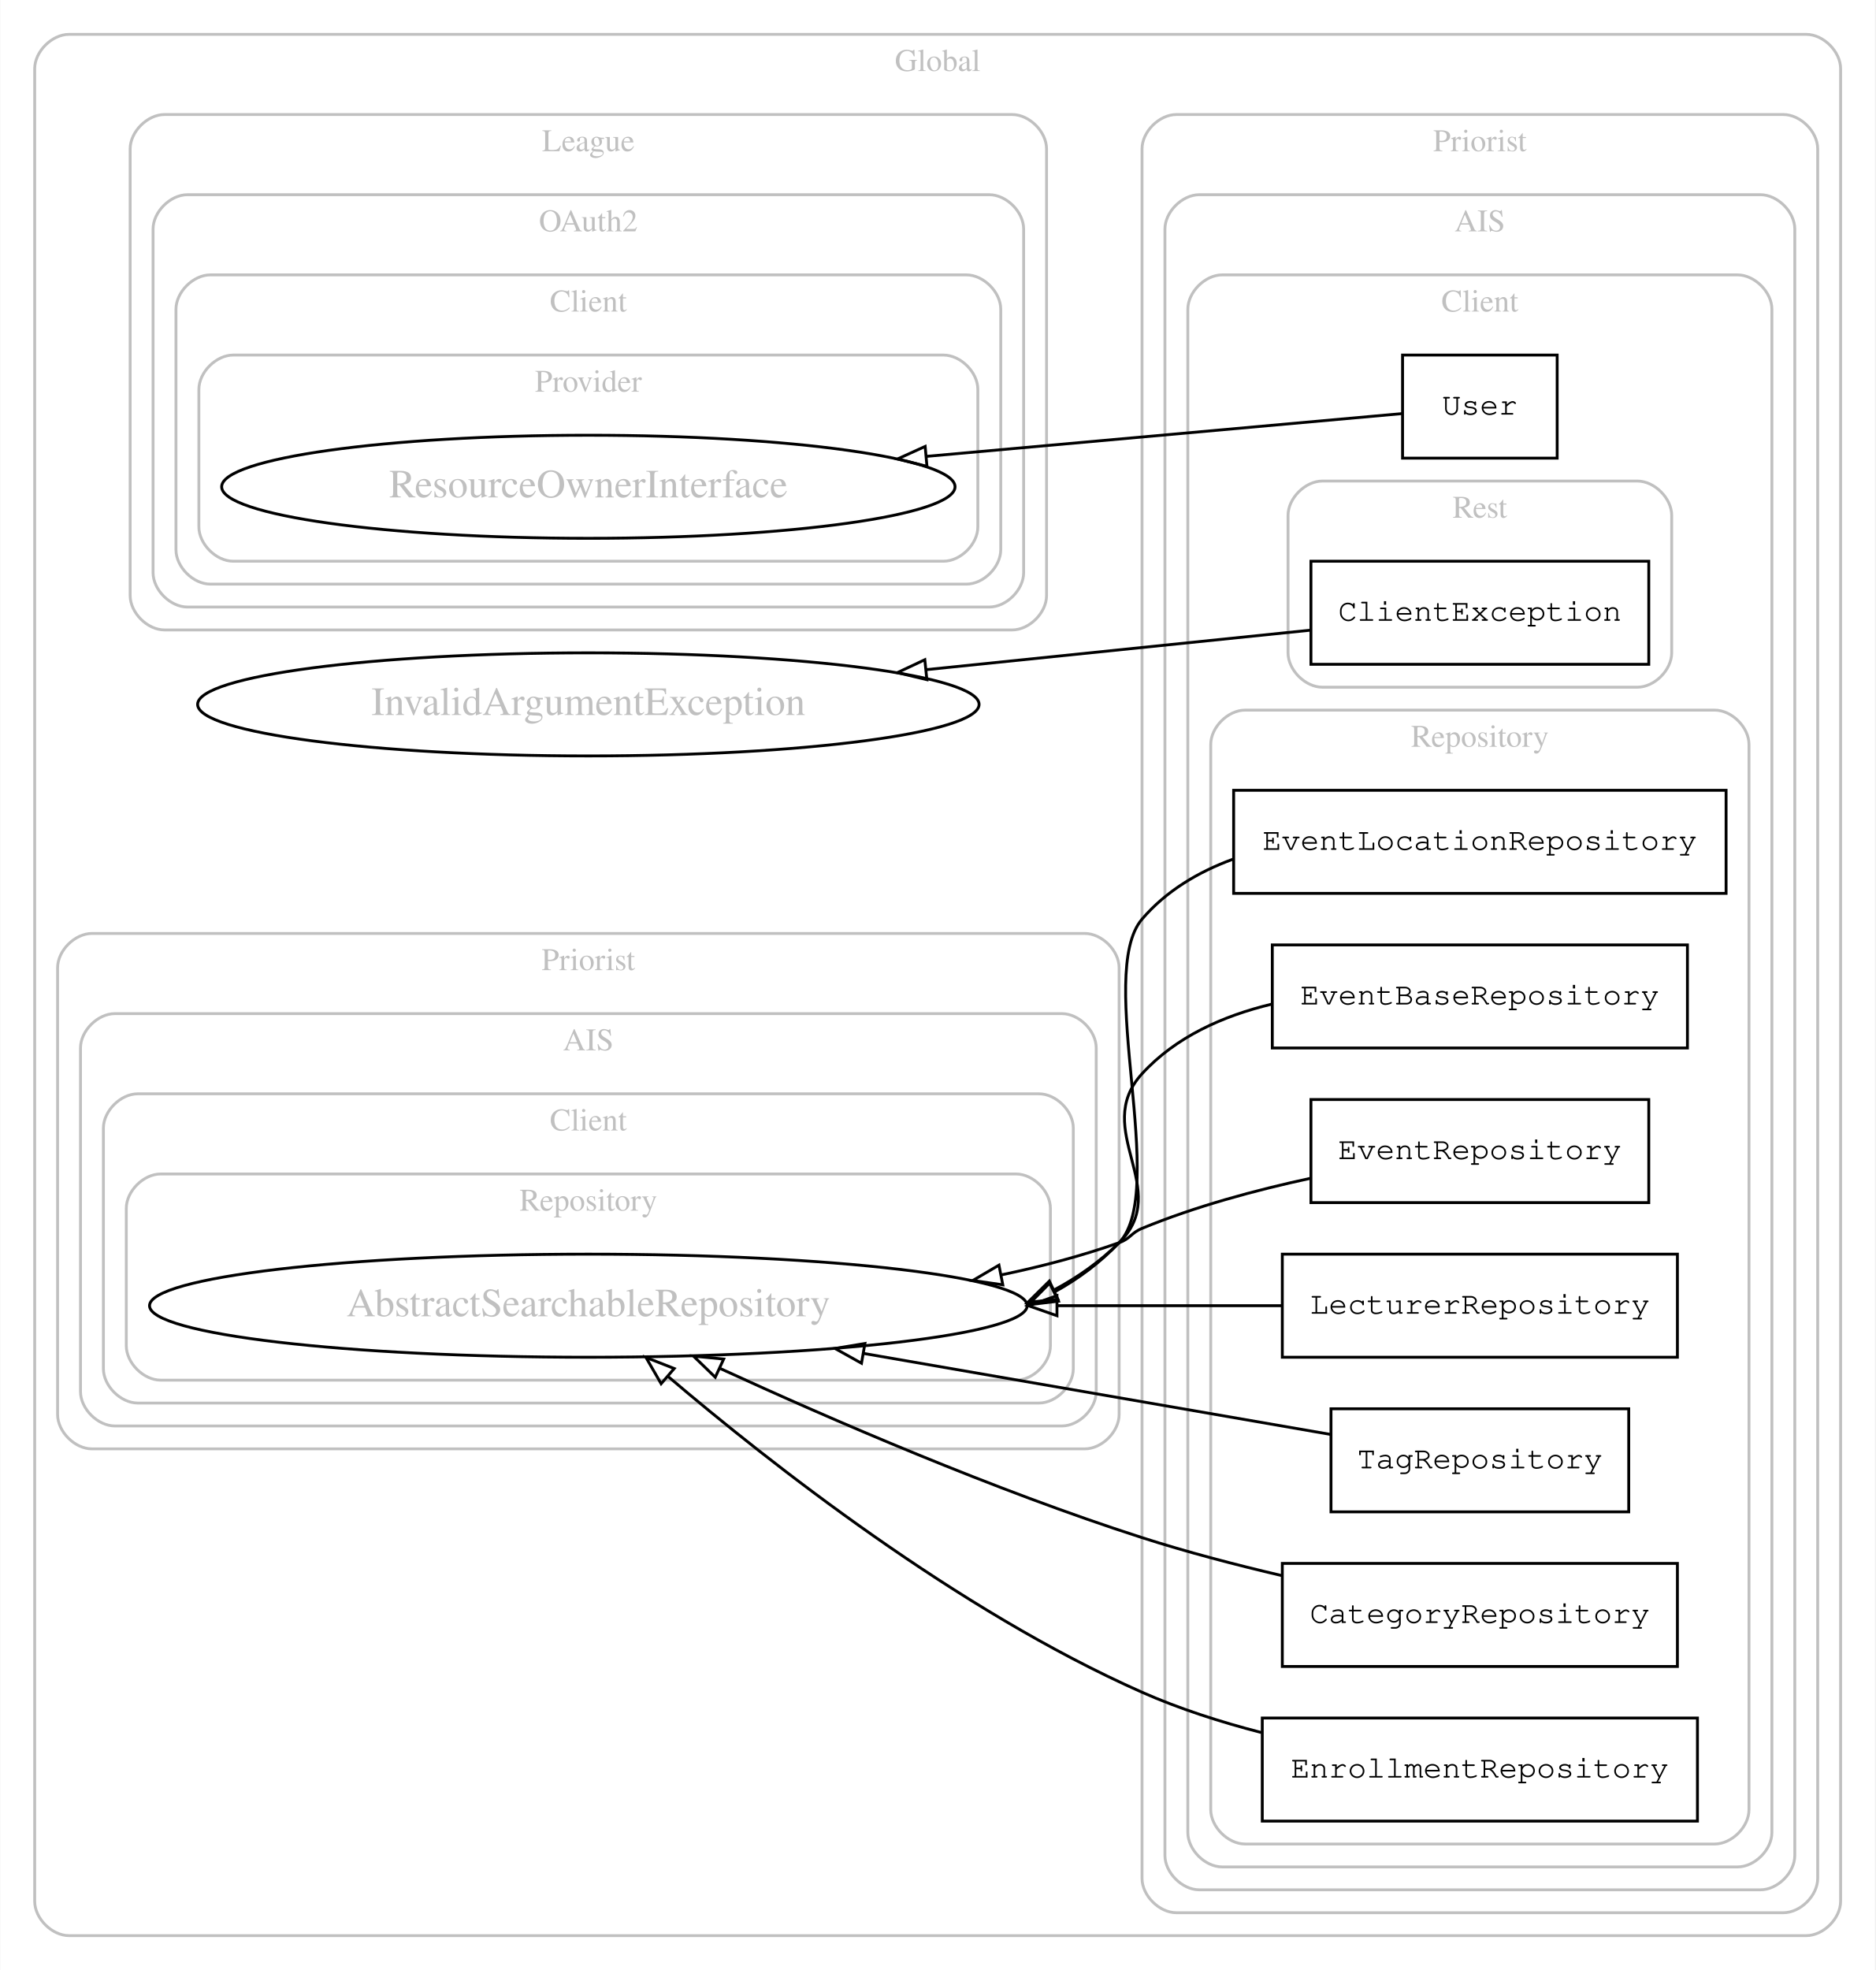
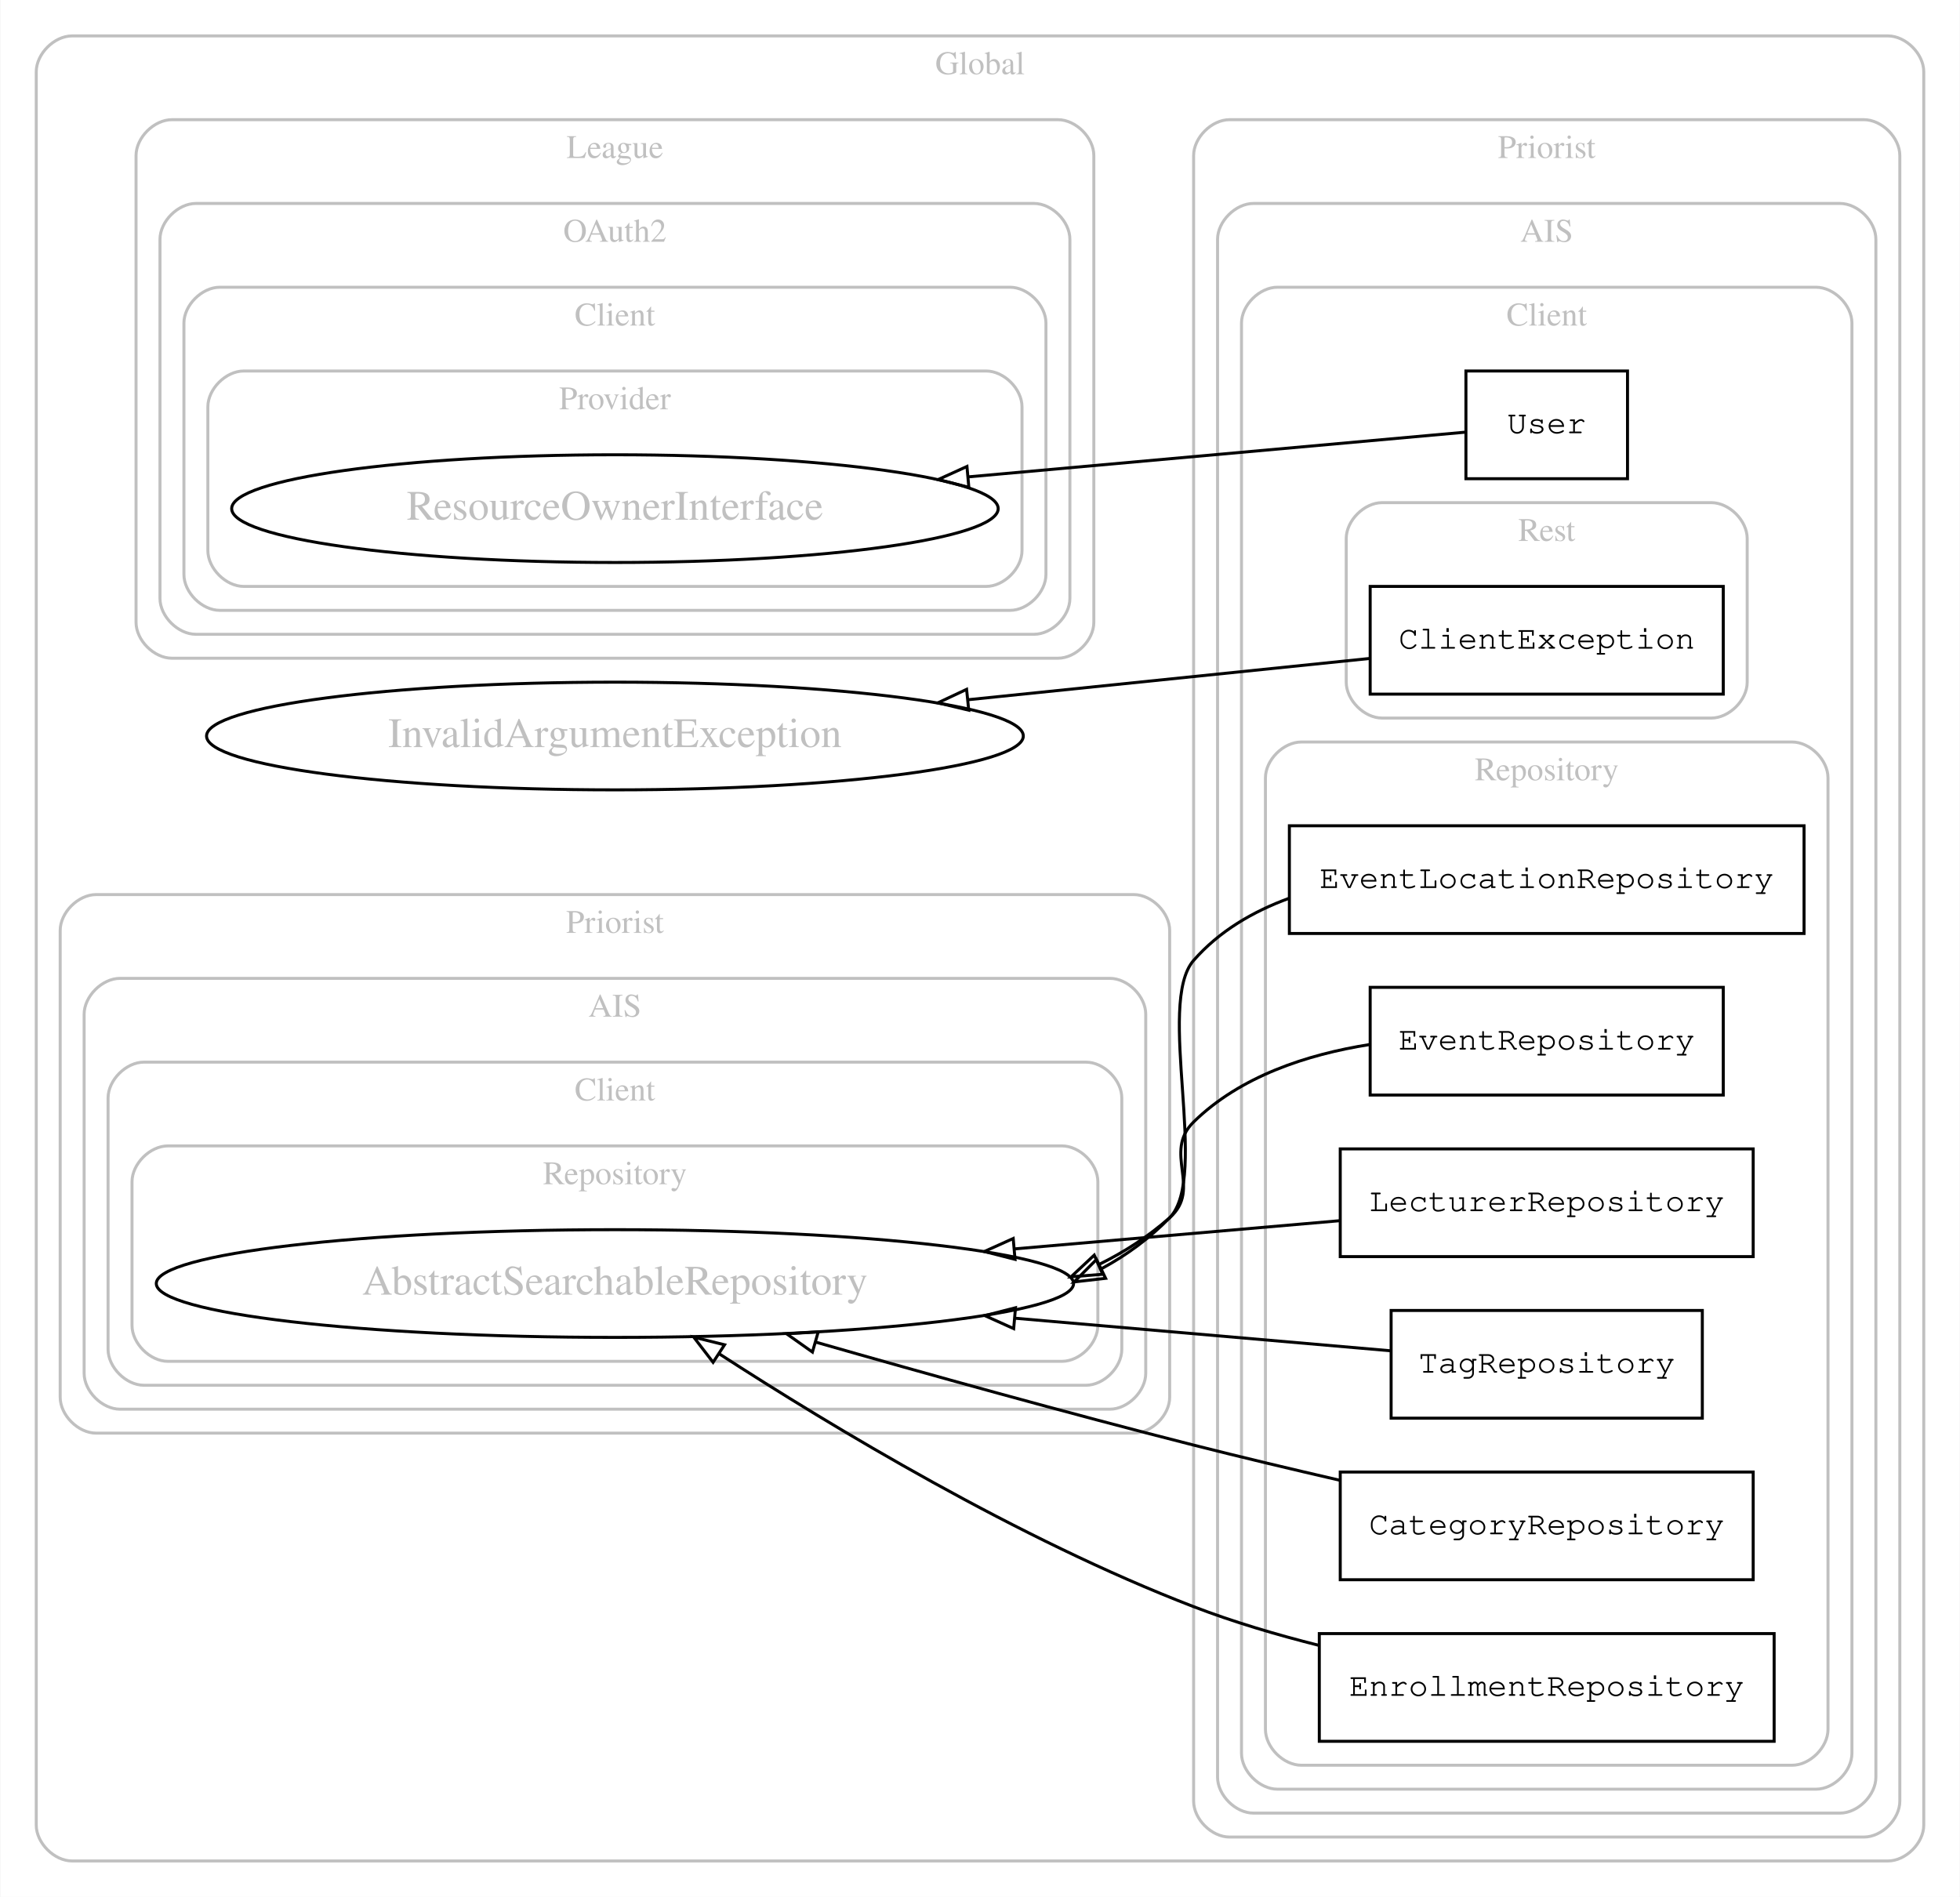
- <svg xmlns="http://www.w3.org/2000/svg" width="655pt" height="688pt" viewBox="0.00 0.00 654.77 688.00">
-   <g id="graph0" class="graph" transform="scale(1 1) rotate(0) translate(4 684)">
-     <polygon fill="#ffffff" stroke="transparent" points="-4,4 -4,-684 650.773,-684 650.773,4 -4,4" />
+ <svg xmlns="http://www.w3.org/2000/svg" width="655pt" height="634pt" viewBox="0.00 0.00 654.77 634.00">
+   <g id="graph0" class="graph" transform="scale(1 1) rotate(0) translate(4 630)">
+     <polygon fill="#ffffff" stroke="transparent" points="-4,4 -4,-630 650.773,-630 650.773,4 -4,4" />
    <g id="clust1" class="cluster">
-       <path fill="none" stroke="#c0c0c0" d="M20,-8C20,-8 626.773,-8 626.773,-8 632.773,-8 638.773,-14 638.773,-20 638.773,-20 638.773,-660 638.773,-660 638.773,-666 632.773,-672 626.773,-672 626.773,-672 20,-672 20,-672 14,-672 8,-666 8,-660 8,-660 8,-20 8,-20 8,-14 14,-8 20,-8" />
-       <text text-anchor="middle" x="323.386" y="-659.2" font-family="Times,serif" font-size="11.00" fill="#c0c0c0">Global</text>
+       <path fill="none" stroke="#c0c0c0" d="M20,-8C20,-8 626.773,-8 626.773,-8 632.773,-8 638.773,-14 638.773,-20 638.773,-20 638.773,-606 638.773,-606 638.773,-612 632.773,-618 626.773,-618 626.773,-618 20,-618 20,-618 14,-618 8,-612 8,-606 8,-606 8,-20 8,-20 8,-14 14,-8 20,-8" />
+       <text text-anchor="middle" x="323.386" y="-605.2" font-family="Times,serif" font-size="11.00" fill="#c0c0c0">Global</text>
    </g>
    <g id="clust2" class="cluster">
-       <path fill="none" stroke="#c0c0c0" d="M406.773,-16C406.773,-16 618.773,-16 618.773,-16 624.773,-16 630.773,-22 630.773,-28 630.773,-28 630.773,-632 630.773,-632 630.773,-638 624.773,-644 618.773,-644 618.773,-644 406.773,-644 406.773,-644 400.773,-644 394.773,-638 394.773,-632 394.773,-632 394.773,-28 394.773,-28 394.773,-22 400.773,-16 406.773,-16" />
-       <text text-anchor="middle" x="512.773" y="-631.2" font-family="Times,serif" font-size="11.00" fill="#c0c0c0">Priorist</text>
+       <path fill="none" stroke="#c0c0c0" d="M406.773,-16C406.773,-16 618.773,-16 618.773,-16 624.773,-16 630.773,-22 630.773,-28 630.773,-28 630.773,-578 630.773,-578 630.773,-584 624.773,-590 618.773,-590 618.773,-590 406.773,-590 406.773,-590 400.773,-590 394.773,-584 394.773,-578 394.773,-578 394.773,-28 394.773,-28 394.773,-22 400.773,-16 406.773,-16" />
+       <text text-anchor="middle" x="512.773" y="-577.2" font-family="Times,serif" font-size="11.00" fill="#c0c0c0">Priorist</text>
    </g>
    <g id="clust3" class="cluster">
-       <path fill="none" stroke="#c0c0c0" d="M414.773,-24C414.773,-24 610.773,-24 610.773,-24 616.773,-24 622.773,-30 622.773,-36 622.773,-36 622.773,-604 622.773,-604 622.773,-610 616.773,-616 610.773,-616 610.773,-616 414.773,-616 414.773,-616 408.773,-616 402.773,-610 402.773,-604 402.773,-604 402.773,-36 402.773,-36 402.773,-30 408.773,-24 414.773,-24" />
-       <text text-anchor="middle" x="512.773" y="-603.2" font-family="Times,serif" font-size="11.00" fill="#c0c0c0">AIS</text>
+       <path fill="none" stroke="#c0c0c0" d="M414.773,-24C414.773,-24 610.773,-24 610.773,-24 616.773,-24 622.773,-30 622.773,-36 622.773,-36 622.773,-550 622.773,-550 622.773,-556 616.773,-562 610.773,-562 610.773,-562 414.773,-562 414.773,-562 408.773,-562 402.773,-556 402.773,-550 402.773,-550 402.773,-36 402.773,-36 402.773,-30 408.773,-24 414.773,-24" />
+       <text text-anchor="middle" x="512.773" y="-549.2" font-family="Times,serif" font-size="11.00" fill="#c0c0c0">AIS</text>
    </g>
    <g id="clust4" class="cluster">
-       <path fill="none" stroke="#c0c0c0" d="M422.773,-32C422.773,-32 602.773,-32 602.773,-32 608.773,-32 614.773,-38 614.773,-44 614.773,-44 614.773,-576 614.773,-576 614.773,-582 608.773,-588 602.773,-588 602.773,-588 422.773,-588 422.773,-588 416.773,-588 410.773,-582 410.773,-576 410.773,-576 410.773,-44 410.773,-44 410.773,-38 416.773,-32 422.773,-32" />
-       <text text-anchor="middle" x="512.773" y="-575.2" font-family="Times,serif" font-size="11.00" fill="#c0c0c0">Client</text>
+       <path fill="none" stroke="#c0c0c0" d="M422.773,-32C422.773,-32 602.773,-32 602.773,-32 608.773,-32 614.773,-38 614.773,-44 614.773,-44 614.773,-522 614.773,-522 614.773,-528 608.773,-534 602.773,-534 602.773,-534 422.773,-534 422.773,-534 416.773,-534 410.773,-528 410.773,-522 410.773,-522 410.773,-44 410.773,-44 410.773,-38 416.773,-32 422.773,-32" />
+       <text text-anchor="middle" x="512.773" y="-521.2" font-family="Times,serif" font-size="11.00" fill="#c0c0c0">Client</text>
    </g>
    <g id="clust5" class="cluster">
-       <path fill="none" stroke="#c0c0c0" d="M430.773,-40C430.773,-40 594.773,-40 594.773,-40 600.773,-40 606.773,-46 606.773,-52 606.773,-52 606.773,-424 606.773,-424 606.773,-430 600.773,-436 594.773,-436 594.773,-436 430.773,-436 430.773,-436 424.773,-436 418.773,-430 418.773,-424 418.773,-424 418.773,-52 418.773,-52 418.773,-46 424.773,-40 430.773,-40" />
-       <text text-anchor="middle" x="512.773" y="-423.2" font-family="Times,serif" font-size="11.00" fill="#c0c0c0">Repository</text>
+       <path fill="none" stroke="#c0c0c0" d="M430.773,-40C430.773,-40 594.773,-40 594.773,-40 600.773,-40 606.773,-46 606.773,-52 606.773,-52 606.773,-370 606.773,-370 606.773,-376 600.773,-382 594.773,-382 594.773,-382 430.773,-382 430.773,-382 424.773,-382 418.773,-376 418.773,-370 418.773,-370 418.773,-52 418.773,-52 418.773,-46 424.773,-40 430.773,-40" />
+       <text text-anchor="middle" x="512.773" y="-369.2" font-family="Times,serif" font-size="11.00" fill="#c0c0c0">Repository</text>
    </g>
    <g id="clust6" class="cluster">
-       <path fill="none" stroke="#c0c0c0" d="M457.773,-444C457.773,-444 567.773,-444 567.773,-444 573.773,-444 579.773,-450 579.773,-456 579.773,-456 579.773,-504 579.773,-504 579.773,-510 573.773,-516 567.773,-516 567.773,-516 457.773,-516 457.773,-516 451.773,-516 445.773,-510 445.773,-504 445.773,-504 445.773,-456 445.773,-456 445.773,-450 451.773,-444 457.773,-444" />
-       <text text-anchor="middle" x="512.773" y="-503.2" font-family="Times,serif" font-size="11.00" fill="#c0c0c0">Rest</text>
+       <path fill="none" stroke="#c0c0c0" d="M457.773,-390C457.773,-390 567.773,-390 567.773,-390 573.773,-390 579.773,-396 579.773,-402 579.773,-402 579.773,-450 579.773,-450 579.773,-456 573.773,-462 567.773,-462 567.773,-462 457.773,-462 457.773,-462 451.773,-462 445.773,-456 445.773,-450 445.773,-450 445.773,-402 445.773,-402 445.773,-396 451.773,-390 457.773,-390" />
+       <text text-anchor="middle" x="512.773" y="-449.2" font-family="Times,serif" font-size="11.00" fill="#c0c0c0">Rest</text>
    </g>
    <g id="clust7" class="cluster">
-       <path fill="none" stroke="#c0c0c0" d="M28,-178C28,-178 374.773,-178 374.773,-178 380.773,-178 386.773,-184 386.773,-190 386.773,-190 386.773,-346 386.773,-346 386.773,-352 380.773,-358 374.773,-358 374.773,-358 28,-358 28,-358 22,-358 16,-352 16,-346 16,-346 16,-190 16,-190 16,-184 22,-178 28,-178" />
-       <text text-anchor="middle" x="201.386" y="-345.2" font-family="Times,serif" font-size="11.00" fill="#c0c0c0">Priorist</text>
+       <path fill="none" stroke="#c0c0c0" d="M28,-151C28,-151 374.773,-151 374.773,-151 380.773,-151 386.773,-157 386.773,-163 386.773,-163 386.773,-319 386.773,-319 386.773,-325 380.773,-331 374.773,-331 374.773,-331 28,-331 28,-331 22,-331 16,-325 16,-319 16,-319 16,-163 16,-163 16,-157 22,-151 28,-151" />
+       <text text-anchor="middle" x="201.386" y="-318.2" font-family="Times,serif" font-size="11.00" fill="#c0c0c0">Priorist</text>
    </g>
    <g id="clust8" class="cluster">
-       <path fill="none" stroke="#c0c0c0" d="M36,-186C36,-186 366.773,-186 366.773,-186 372.773,-186 378.773,-192 378.773,-198 378.773,-198 378.773,-318 378.773,-318 378.773,-324 372.773,-330 366.773,-330 366.773,-330 36,-330 36,-330 30,-330 24,-324 24,-318 24,-318 24,-198 24,-198 24,-192 30,-186 36,-186" />
-       <text text-anchor="middle" x="201.386" y="-317.2" font-family="Times,serif" font-size="11.00" fill="#c0c0c0">AIS</text>
+       <path fill="none" stroke="#c0c0c0" d="M36,-159C36,-159 366.773,-159 366.773,-159 372.773,-159 378.773,-165 378.773,-171 378.773,-171 378.773,-291 378.773,-291 378.773,-297 372.773,-303 366.773,-303 366.773,-303 36,-303 36,-303 30,-303 24,-297 24,-291 24,-291 24,-171 24,-171 24,-165 30,-159 36,-159" />
+       <text text-anchor="middle" x="201.386" y="-290.2" font-family="Times,serif" font-size="11.00" fill="#c0c0c0">AIS</text>
    </g>
    <g id="clust9" class="cluster">
-       <path fill="none" stroke="#c0c0c0" d="M44,-194C44,-194 358.773,-194 358.773,-194 364.773,-194 370.773,-200 370.773,-206 370.773,-206 370.773,-290 370.773,-290 370.773,-296 364.773,-302 358.773,-302 358.773,-302 44,-302 44,-302 38,-302 32,-296 32,-290 32,-290 32,-206 32,-206 32,-200 38,-194 44,-194" />
-       <text text-anchor="middle" x="201.386" y="-289.2" font-family="Times,serif" font-size="11.00" fill="#c0c0c0">Client</text>
+       <path fill="none" stroke="#c0c0c0" d="M44,-167C44,-167 358.773,-167 358.773,-167 364.773,-167 370.773,-173 370.773,-179 370.773,-179 370.773,-263 370.773,-263 370.773,-269 364.773,-275 358.773,-275 358.773,-275 44,-275 44,-275 38,-275 32,-269 32,-263 32,-263 32,-179 32,-179 32,-173 38,-167 44,-167" />
+       <text text-anchor="middle" x="201.386" y="-262.2" font-family="Times,serif" font-size="11.00" fill="#c0c0c0">Client</text>
    </g>
    <g id="clust10" class="cluster">
-       <path fill="none" stroke="#c0c0c0" d="M52,-202C52,-202 350.773,-202 350.773,-202 356.773,-202 362.773,-208 362.773,-214 362.773,-214 362.773,-262 362.773,-262 362.773,-268 356.773,-274 350.773,-274 350.773,-274 52,-274 52,-274 46,-274 40,-268 40,-262 40,-262 40,-214 40,-214 40,-208 46,-202 52,-202" />
-       <text text-anchor="middle" x="201.386" y="-261.2" font-family="Times,serif" font-size="11.00" fill="#c0c0c0">Repository</text>
+       <path fill="none" stroke="#c0c0c0" d="M52,-175C52,-175 350.773,-175 350.773,-175 356.773,-175 362.773,-181 362.773,-187 362.773,-187 362.773,-235 362.773,-235 362.773,-241 356.773,-247 350.773,-247 350.773,-247 52,-247 52,-247 46,-247 40,-241 40,-235 40,-235 40,-187 40,-187 40,-181 46,-175 52,-175" />
+       <text text-anchor="middle" x="201.386" y="-234.2" font-family="Times,serif" font-size="11.00" fill="#c0c0c0">Repository</text>
    </g>
    <g id="clust11" class="cluster">
-       <path fill="none" stroke="#c0c0c0" d="M53.348,-464C53.348,-464 349.425,-464 349.425,-464 355.425,-464 361.425,-470 361.425,-476 361.425,-476 361.425,-632 361.425,-632 361.425,-638 355.425,-644 349.425,-644 349.425,-644 53.348,-644 53.348,-644 47.348,-644 41.348,-638 41.348,-632 41.348,-632 41.348,-476 41.348,-476 41.348,-470 47.348,-464 53.348,-464" />
-       <text text-anchor="middle" x="201.386" y="-631.2" font-family="Times,serif" font-size="11.00" fill="#c0c0c0">League</text>
+       <path fill="none" stroke="#c0c0c0" d="M53.348,-410C53.348,-410 349.425,-410 349.425,-410 355.425,-410 361.425,-416 361.425,-422 361.425,-422 361.425,-578 361.425,-578 361.425,-584 355.425,-590 349.425,-590 349.425,-590 53.348,-590 53.348,-590 47.348,-590 41.348,-584 41.348,-578 41.348,-578 41.348,-422 41.348,-422 41.348,-416 47.348,-410 53.348,-410" />
+       <text text-anchor="middle" x="201.386" y="-577.2" font-family="Times,serif" font-size="11.00" fill="#c0c0c0">League</text>
    </g>
    <g id="clust12" class="cluster">
-       <path fill="none" stroke="#c0c0c0" d="M61.348,-472C61.348,-472 341.425,-472 341.425,-472 347.425,-472 353.425,-478 353.425,-484 353.425,-484 353.425,-604 353.425,-604 353.425,-610 347.425,-616 341.425,-616 341.425,-616 61.348,-616 61.348,-616 55.348,-616 49.348,-610 49.348,-604 49.348,-604 49.348,-484 49.348,-484 49.348,-478 55.348,-472 61.348,-472" />
-       <text text-anchor="middle" x="201.386" y="-603.2" font-family="Times,serif" font-size="11.00" fill="#c0c0c0">OAuth2</text>
+       <path fill="none" stroke="#c0c0c0" d="M61.348,-418C61.348,-418 341.425,-418 341.425,-418 347.425,-418 353.425,-424 353.425,-430 353.425,-430 353.425,-550 353.425,-550 353.425,-556 347.425,-562 341.425,-562 341.425,-562 61.348,-562 61.348,-562 55.348,-562 49.348,-556 49.348,-550 49.348,-550 49.348,-430 49.348,-430 49.348,-424 55.348,-418 61.348,-418" />
+       <text text-anchor="middle" x="201.386" y="-549.2" font-family="Times,serif" font-size="11.00" fill="#c0c0c0">OAuth2</text>
    </g>
    <g id="clust13" class="cluster">
-       <path fill="none" stroke="#c0c0c0" d="M69.348,-480C69.348,-480 333.425,-480 333.425,-480 339.425,-480 345.425,-486 345.425,-492 345.425,-492 345.425,-576 345.425,-576 345.425,-582 339.425,-588 333.425,-588 333.425,-588 69.348,-588 69.348,-588 63.348,-588 57.348,-582 57.348,-576 57.348,-576 57.348,-492 57.348,-492 57.348,-486 63.348,-480 69.348,-480" />
-       <text text-anchor="middle" x="201.386" y="-575.2" font-family="Times,serif" font-size="11.00" fill="#c0c0c0">Client</text>
+       <path fill="none" stroke="#c0c0c0" d="M69.348,-426C69.348,-426 333.425,-426 333.425,-426 339.425,-426 345.425,-432 345.425,-438 345.425,-438 345.425,-522 345.425,-522 345.425,-528 339.425,-534 333.425,-534 333.425,-534 69.348,-534 69.348,-534 63.348,-534 57.348,-528 57.348,-522 57.348,-522 57.348,-438 57.348,-438 57.348,-432 63.348,-426 69.348,-426" />
+       <text text-anchor="middle" x="201.386" y="-521.2" font-family="Times,serif" font-size="11.00" fill="#c0c0c0">Client</text>
    </g>
    <g id="clust14" class="cluster">
-       <path fill="none" stroke="#c0c0c0" d="M77.348,-488C77.348,-488 325.425,-488 325.425,-488 331.425,-488 337.425,-494 337.425,-500 337.425,-500 337.425,-548 337.425,-548 337.425,-554 331.425,-560 325.425,-560 325.425,-560 77.348,-560 77.348,-560 71.348,-560 65.348,-554 65.348,-548 65.348,-548 65.348,-500 65.348,-500 65.348,-494 71.348,-488 77.348,-488" />
-       <text text-anchor="middle" x="201.386" y="-547.2" font-family="Times,serif" font-size="11.00" fill="#c0c0c0">Provider</text>
+       <path fill="none" stroke="#c0c0c0" d="M77.348,-434C77.348,-434 325.425,-434 325.425,-434 331.425,-434 337.425,-440 337.425,-446 337.425,-446 337.425,-494 337.425,-494 337.425,-500 331.425,-506 325.425,-506 325.425,-506 77.348,-506 77.348,-506 71.348,-506 65.348,-500 65.348,-494 65.348,-494 65.348,-446 65.348,-446 65.348,-440 71.348,-434 77.348,-434" />
+       <text text-anchor="middle" x="201.386" y="-493.2" font-family="Times,serif" font-size="11.00" fill="#c0c0c0">Provider</text>
    </g>
    <g id="node1" class="node">
-       <polygon fill="none" stroke="#000000" points="598.773,-408 426.773,-408 426.773,-372 598.773,-372 598.773,-408" />
-       <text text-anchor="middle" x="512.773" y="-387.2" font-family="Courier,monospace" font-size="11.00" fill="#000000">EventLocationRepository</text>
+       <polygon fill="none" stroke="#000000" points="598.773,-354 426.773,-354 426.773,-318 598.773,-318 598.773,-354" />
+       <text text-anchor="middle" x="512.773" y="-333.2" font-family="Courier,monospace" font-size="11.00" fill="#000000">EventLocationRepository</text>
    </g>
-     <g id="node10" class="node">
-       <ellipse fill="none" stroke="#000000" cx="201.386" cy="-228" rx="153.273" ry="18" />
-       <text text-anchor="middle" x="201.386" y="-224.3" font-family="Times,serif" font-size="14.00" fill="#c0c0c0">AbstractSearchableRepository</text>
+     <g id="node9" class="node">
+       <ellipse fill="none" stroke="#000000" cx="201.386" cy="-201" rx="153.273" ry="18" />
+       <text text-anchor="middle" x="201.386" y="-197.3" font-family="Times,serif" font-size="14.00" fill="#c0c0c0">AbstractSearchableRepository</text>
    </g>
    <g id="edge1" class="edge">
-       <path fill="none" stroke="#000000" d="M426.491,-383.925C414.359,-379.474 403.18,-372.816 394.773,-363 378.397,-343.881 404.146,-268.218 386.773,-250 380.12,-243.024 372.511,-237.372 364.257,-232.83" />
-       <polygon fill="none" stroke="#000000" points="365.583,-229.583 355.063,-228.328 362.505,-235.869 365.583,-229.583" />
+       <path fill="none" stroke="#000000" d="M426.678,-329.763C414.522,-325.332 403.288,-318.723 394.773,-309 382.127,-294.561 400.171,-236.743 386.773,-223 380.043,-216.098 372.375,-210.502 364.078,-206.003" />
+       <polygon fill="none" stroke="#000000" points="365.368,-202.74 354.841,-201.542 362.323,-209.043 365.368,-202.74" />
    </g>
    <g id="node2" class="node">
-       <polygon fill="none" stroke="#000000" points="585.273,-354 440.273,-354 440.273,-318 585.273,-318 585.273,-354" />
-       <text text-anchor="middle" x="512.773" y="-333.2" font-family="Courier,monospace" font-size="11.00" fill="#000000">EventBaseRepository</text>
-     </g>
-     <g id="edge2" class="edge">
-       <path fill="none" stroke="#000000" d="M440.061,-333.317C423.079,-329.243 406.538,-321.877 394.773,-309 376.923,-289.464 405.639,-268.555 386.773,-250 379.985,-243.324 372.314,-237.891 364.051,-233.502" />
-       <polygon fill="none" stroke="#000000" points="365.403,-230.269 354.868,-229.141 362.4,-236.593 365.403,-230.269" />
-     </g>
-     <g id="node3" class="node">
      <polygon fill="none" stroke="#000000" points="571.773,-300 453.773,-300 453.773,-264 571.773,-264 571.773,-300" />
      <text text-anchor="middle" x="512.773" y="-279.2" font-family="Courier,monospace" font-size="11.00" fill="#000000">EventRepository</text>
    </g>
-     <g id="edge3" class="edge">
-       <path fill="none" stroke="#000000" d="M453.658,-272.505C434.453,-268.366 413.322,-262.663 394.773,-255 390.898,-253.399 390.728,-251.392 386.773,-250 373.607,-245.367 359.625,-241.67 345.474,-238.726" />
-       <polygon fill="none" stroke="#000000" points="346.144,-235.291 335.658,-236.805 344.8,-242.16 346.144,-235.291" />
+     <g id="edge2" class="edge">
+       <path fill="none" stroke="#000000" d="M453.577,-280.88C432.567,-277.553 410.306,-270.226 394.773,-255 384.303,-244.738 397.775,-232.688 386.773,-223 379.627,-216.708 371.681,-211.571 363.211,-207.405" />
+       <polygon fill="none" stroke="#000000" points="364.39,-204.1 353.829,-203.258 361.56,-210.502 364.39,-204.1" />
    </g>
-     <g id="node4" class="node">
+     <g id="node3" class="node">
      <polygon fill="none" stroke="#000000" points="581.773,-246 443.773,-246 443.773,-210 581.773,-210 581.773,-246" />
      <text text-anchor="middle" x="512.773" y="-225.2" font-family="Courier,monospace" font-size="11.00" fill="#000000">LecturerRepository</text>
    </g>
-     <g id="edge4" class="edge">
-       <path fill="none" stroke="#000000" d="M443.666,-228C420.208,-228 392.906,-228 365.258,-228" />
-       <polygon fill="none" stroke="#000000" points="365.063,-224.5 355.063,-228 365.063,-231.5 365.063,-224.5" />
+     <g id="edge3" class="edge">
+       <path fill="none" stroke="#000000" d="M443.666,-222.008C411.593,-219.227 372.332,-215.823 334.83,-212.571" />
+       <polygon fill="none" stroke="#000000" points="335.09,-209.08 324.825,-211.703 334.485,-216.054 335.09,-209.08" />
    </g>
-     <g id="node5" class="node">
+     <g id="node4" class="node">
      <polygon fill="none" stroke="#000000" points="564.773,-192 460.773,-192 460.773,-156 564.773,-156 564.773,-192" />
      <text text-anchor="middle" x="512.773" y="-171.2" font-family="Courier,monospace" font-size="11.00" fill="#000000">TagRepository</text>
    </g>
-     <g id="edge5" class="edge">
-       <path fill="none" stroke="#000000" d="M460.654,-183.038C416.239,-190.741 351.245,-202.012 297.443,-211.342" />
-       <polygon fill="none" stroke="#000000" points="296.789,-207.903 287.535,-213.06 297.986,-214.8 296.789,-207.903" />
+     <g id="edge4" class="edge">
+       <path fill="none" stroke="#000000" d="M460.654,-178.519C426.208,-181.506 379.385,-185.566 335.003,-189.414" />
+       <polygon fill="none" stroke="#000000" points="334.642,-185.932 324.982,-190.283 335.247,-192.906 334.642,-185.932" />
    </g>
-     <g id="node6" class="node">
+     <g id="node5" class="node">
      <polygon fill="none" stroke="#000000" points="581.773,-138 443.773,-138 443.773,-102 581.773,-102 581.773,-138" />
      <text text-anchor="middle" x="512.773" y="-117.2" font-family="Courier,monospace" font-size="11.00" fill="#000000">CategoryRepository</text>
    </g>
-     <g id="edge7" class="edge">
-       <path fill="none" stroke="#000000" d="M443.597,-133.737C427.43,-137.522 410.38,-141.987 394.773,-147 343.176,-163.573 286.185,-188.266 247.526,-206.028" />
-       <polygon fill="none" stroke="#000000" points="245.713,-203.01 238.107,-210.386 248.652,-209.364 245.713,-203.01" />
+     <g id="edge6" class="edge">
+       <path fill="none" stroke="#000000" d="M443.693,-135.229C427.602,-138.937 410.559,-142.992 394.773,-147 352.592,-157.708 305.56,-170.815 268.441,-181.434" />
+       <polygon fill="none" stroke="#000000" points="267.384,-178.096 258.737,-184.218 269.315,-184.824 267.384,-178.096" />
    </g>
-     <g id="node7" class="node">
+     <g id="node6" class="node">
      <polygon fill="none" stroke="#000000" points="588.773,-84 436.773,-84 436.773,-48 588.773,-48 588.773,-84" />
      <text text-anchor="middle" x="512.773" y="-63.2" font-family="Courier,monospace" font-size="11.00" fill="#000000">EnrollmentRepository</text>
    </g>
-     <g id="edge8" class="edge">
-       <path fill="none" stroke="#000000" d="M436.465,-78.928C422.288,-82.59 407.838,-87.21 394.773,-93 330.216,-121.612 264.876,-172.94 229.104,-203.393" />
-       <polygon fill="none" stroke="#000000" points="226.808,-200.752 221.509,-209.926 231.373,-206.059 226.808,-200.752" />
+     <g id="edge7" class="edge">
+       <path fill="none" stroke="#000000" d="M436.593,-80.077C422.475,-83.624 408.013,-87.908 394.773,-93 336.291,-115.49 273.913,-153.102 236.289,-177.476" />
+       <polygon fill="none" stroke="#000000" points="234.188,-174.668 227.732,-183.068 238.018,-180.527 234.188,-174.668" />
+     </g>
+     <g id="node7" class="node">
+       <polygon fill="none" stroke="#000000" points="571.773,-434 453.773,-434 453.773,-398 571.773,-398 571.773,-434" />
+       <text text-anchor="middle" x="512.773" y="-413.2" font-family="Courier,monospace" font-size="11.00" fill="#000000">ClientException</text>
+     </g>
+     <g id="node11" class="node">
+       <ellipse fill="none" stroke="#000000" cx="201.386" cy="-384" rx="136.476" ry="18" />
+       <text text-anchor="middle" x="201.386" y="-380.3" font-family="Times,serif" font-size="14.00" fill="#c0c0c0">InvalidArgumentException</text>
+     </g>
+     <g id="edge5" class="edge">
+       <path fill="none" stroke="#000000" d="M453.47,-409.906C415.577,-406.012 365.126,-400.827 319.316,-396.119" />
+       <polygon fill="none" stroke="#000000" points="319.619,-392.632 309.314,-395.091 318.904,-399.595 319.619,-392.632" />
    </g>
    <g id="node8" class="node">
-       <polygon fill="none" stroke="#000000" points="571.773,-488 453.773,-488 453.773,-452 571.773,-452 571.773,-488" />
-       <text text-anchor="middle" x="512.773" y="-467.2" font-family="Courier,monospace" font-size="11.00" fill="#000000">ClientException</text>
+       <polygon fill="none" stroke="#000000" points="539.773,-506 485.773,-506 485.773,-470 539.773,-470 539.773,-506" />
+       <text text-anchor="middle" x="512.773" y="-485.2" font-family="Courier,monospace" font-size="11.00" fill="#000000">User</text>
    </g>
-     <g id="node12" class="node">
-       <ellipse fill="none" stroke="#000000" cx="201.386" cy="-438" rx="136.476" ry="18" />
-       <text text-anchor="middle" x="201.386" y="-434.3" font-family="Times,serif" font-size="14.00" fill="#c0c0c0">InvalidArgumentException</text>
+     <g id="node10" class="node">
+       <ellipse fill="none" stroke="#000000" cx="201.386" cy="-460" rx="128.077" ry="18" />
+       <text text-anchor="middle" x="201.386" y="-456.3" font-family="Times,serif" font-size="14.00" fill="#c0c0c0">ResourceOwnerInterface</text>
    </g>
-     <g id="edge6" class="edge">
-       <path fill="none" stroke="#000000" d="M453.47,-463.906C415.577,-460.012 365.126,-454.827 319.316,-450.119" />
-       <polygon fill="none" stroke="#000000" points="319.619,-446.632 309.314,-449.091 318.904,-453.595 319.619,-446.632" />
-     </g>
-     <g id="node9" class="node">
-       <polygon fill="none" stroke="#000000" points="539.773,-560 485.773,-560 485.773,-524 539.773,-524 539.773,-560" />
-       <text text-anchor="middle" x="512.773" y="-539.2" font-family="Courier,monospace" font-size="11.00" fill="#000000">User</text>
-     </g>
-     <g id="node11" class="node">
-       <ellipse fill="none" stroke="#000000" cx="201.386" cy="-514" rx="128.077" ry="18" />
-       <text text-anchor="middle" x="201.386" y="-510.3" font-family="Times,serif" font-size="14.00" fill="#c0c0c0">ResourceOwnerInterface</text>
-     </g>
-     <g id="edge9" class="edge">
-       <path fill="none" stroke="#000000" d="M485.684,-539.564C448.681,-536.237 380.001,-530.061 319.416,-524.613" />
-       <polygon fill="none" stroke="#000000" points="319.653,-521.12 309.379,-523.711 319.026,-528.092 319.653,-521.12" />
+     <g id="edge8" class="edge">
+       <path fill="none" stroke="#000000" d="M485.684,-485.564C448.681,-482.237 380.001,-476.061 319.416,-470.613" />
+       <polygon fill="none" stroke="#000000" points="319.653,-467.12 309.379,-469.711 319.026,-474.092 319.653,-467.12" />
    </g>
  </g>
</svg>
